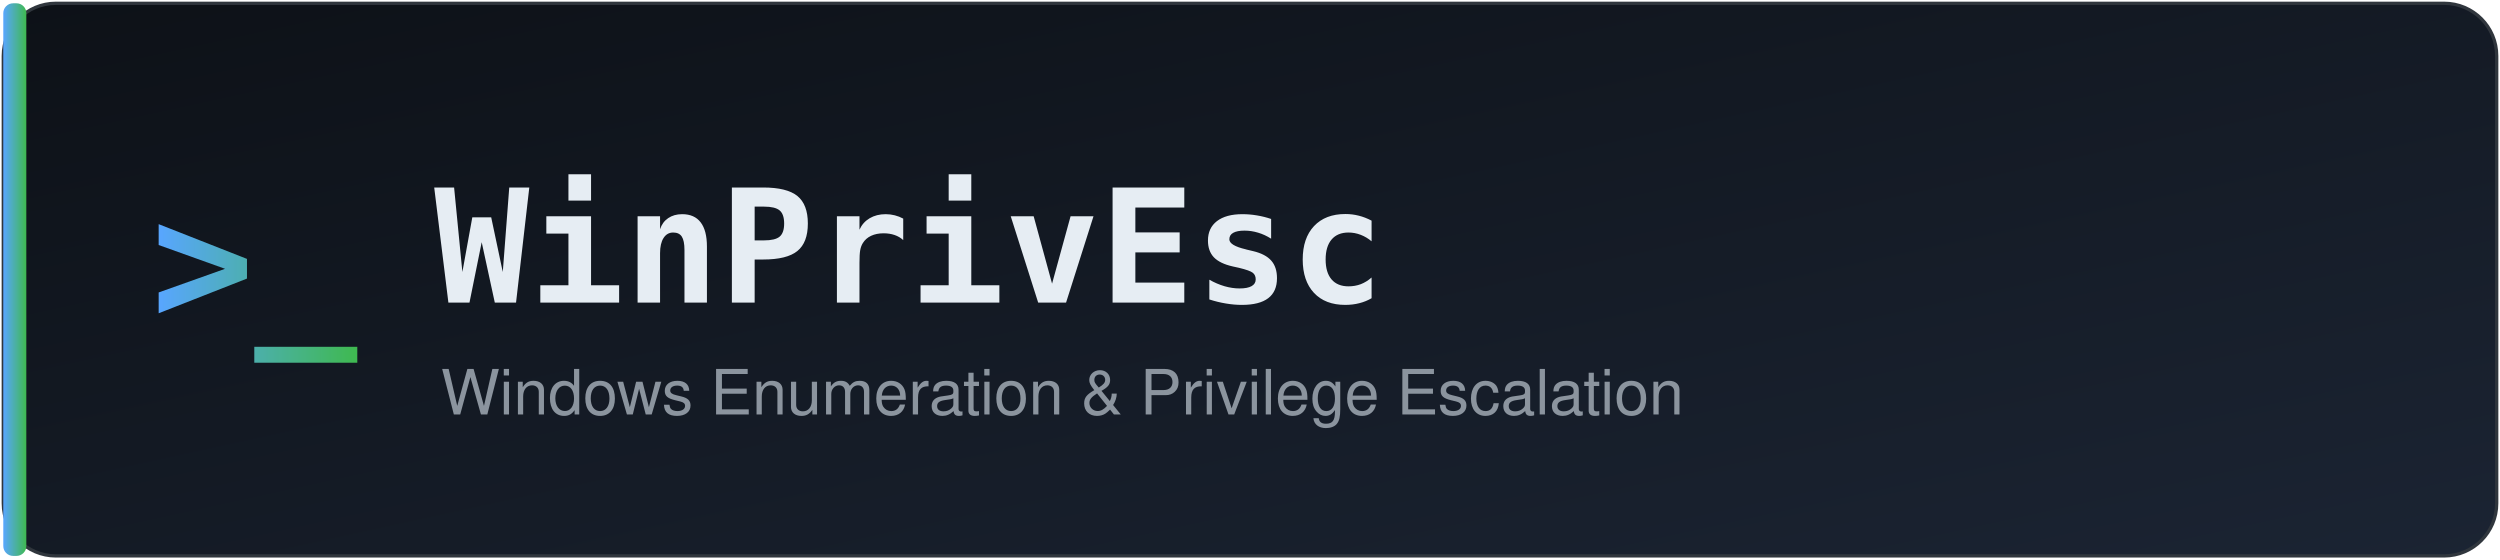
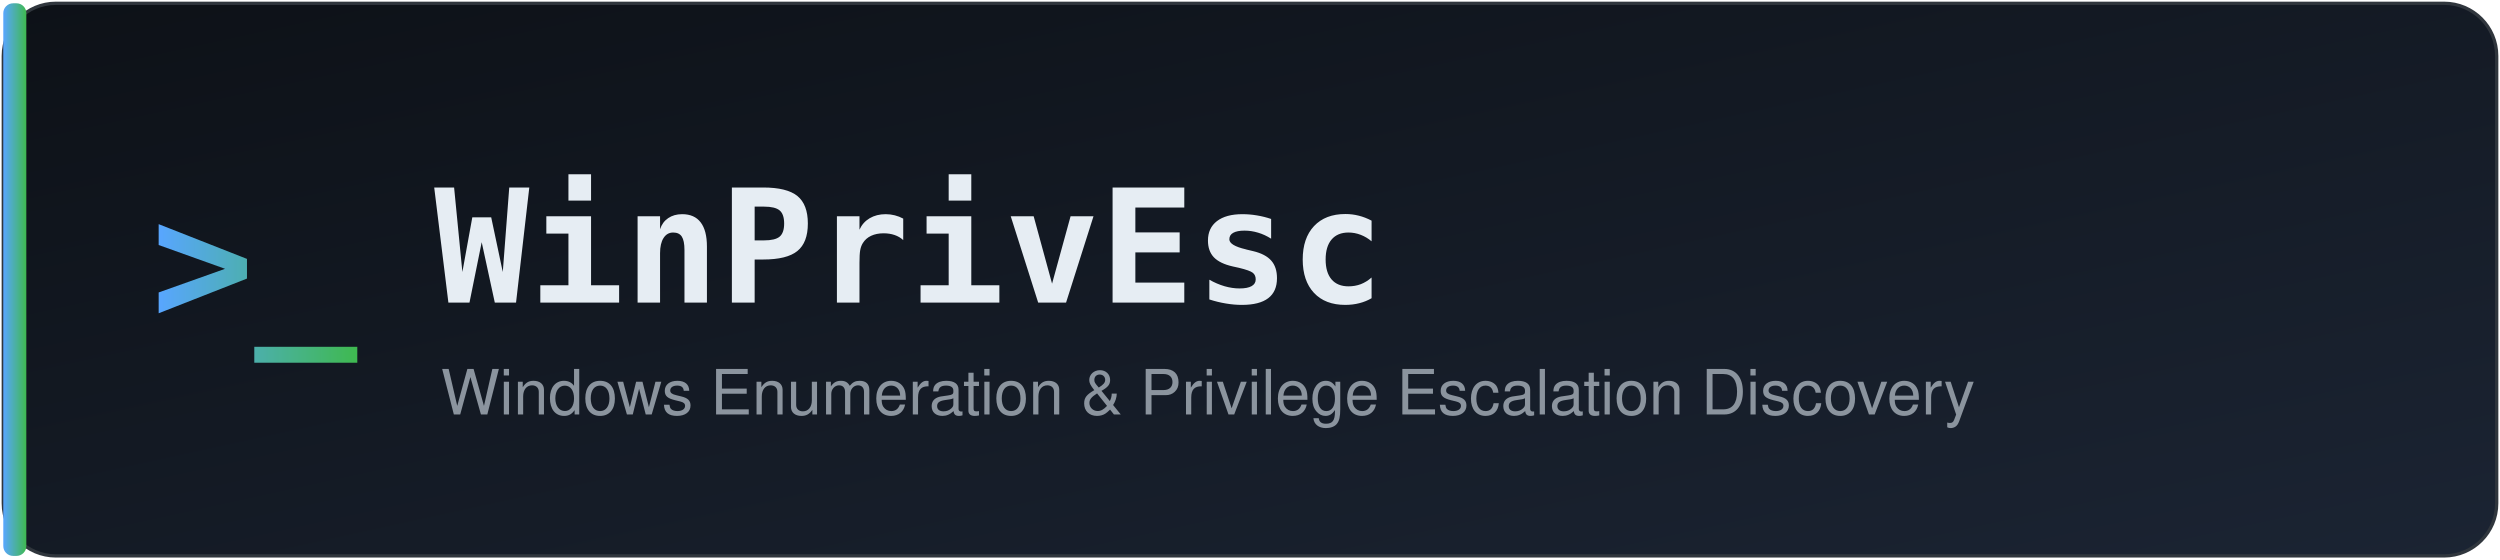
- <svg xmlns="http://www.w3.org/2000/svg" width="760" height="170" viewBox="0 0 760 170" role="img" aria-label="WinPrivEsc - Windows Enumeration and Privilege Escalation">
+ <svg xmlns="http://www.w3.org/2000/svg" width="760" height="170" viewBox="0 0 760 170" role="img" aria-label="WinPrivEsc - Windows Enumeration and Privilege Escalation Discovery">
  <defs>
    <linearGradient id="bg" x1="0" y1="0" x2="1" y2="1">
      <stop offset="0" stop-color="#0d1117" />
      <stop offset="1" stop-color="#1b2433" />
    </linearGradient>
    <linearGradient id="accent" x1="0" y1="0" x2="1" y2="0">
      <stop offset="0" stop-color="#58a6ff" />
      <stop offset="1" stop-color="#3fb950" />
    </linearGradient>
  </defs>
  <rect x="1" y="1" width="758" height="168" rx="16" fill="url(#bg)" stroke="#30363d" stroke-width="1" />
  <rect x="1" y="1" width="7" height="168" rx="3" fill="url(#accent)" />
  <text x="46" y="98" font-family="ui-monospace, SFMono-Regular, Menlo, Consolas, monospace" font-size="52" font-weight="700" fill="url(#accent)">&gt;_</text>
  <text x="132" y="92" font-family="ui-monospace, SFMono-Regular, Menlo, Consolas, monospace" font-size="48" font-weight="700" fill="#e6edf3">WinPrivEsc</text>
-   <text x="134" y="126" font-family="'Segoe UI', Helvetica, Arial, sans-serif" font-size="19" fill="#8b949e">Windows Enumeration &amp; Privilege Escalation</text>
+   <text x="134" y="126" font-family="'Segoe UI', Helvetica, Arial, sans-serif" font-size="19" fill="#8b949e">Windows Enumeration &amp; Privilege Escalation Discovery</text>
</svg>
